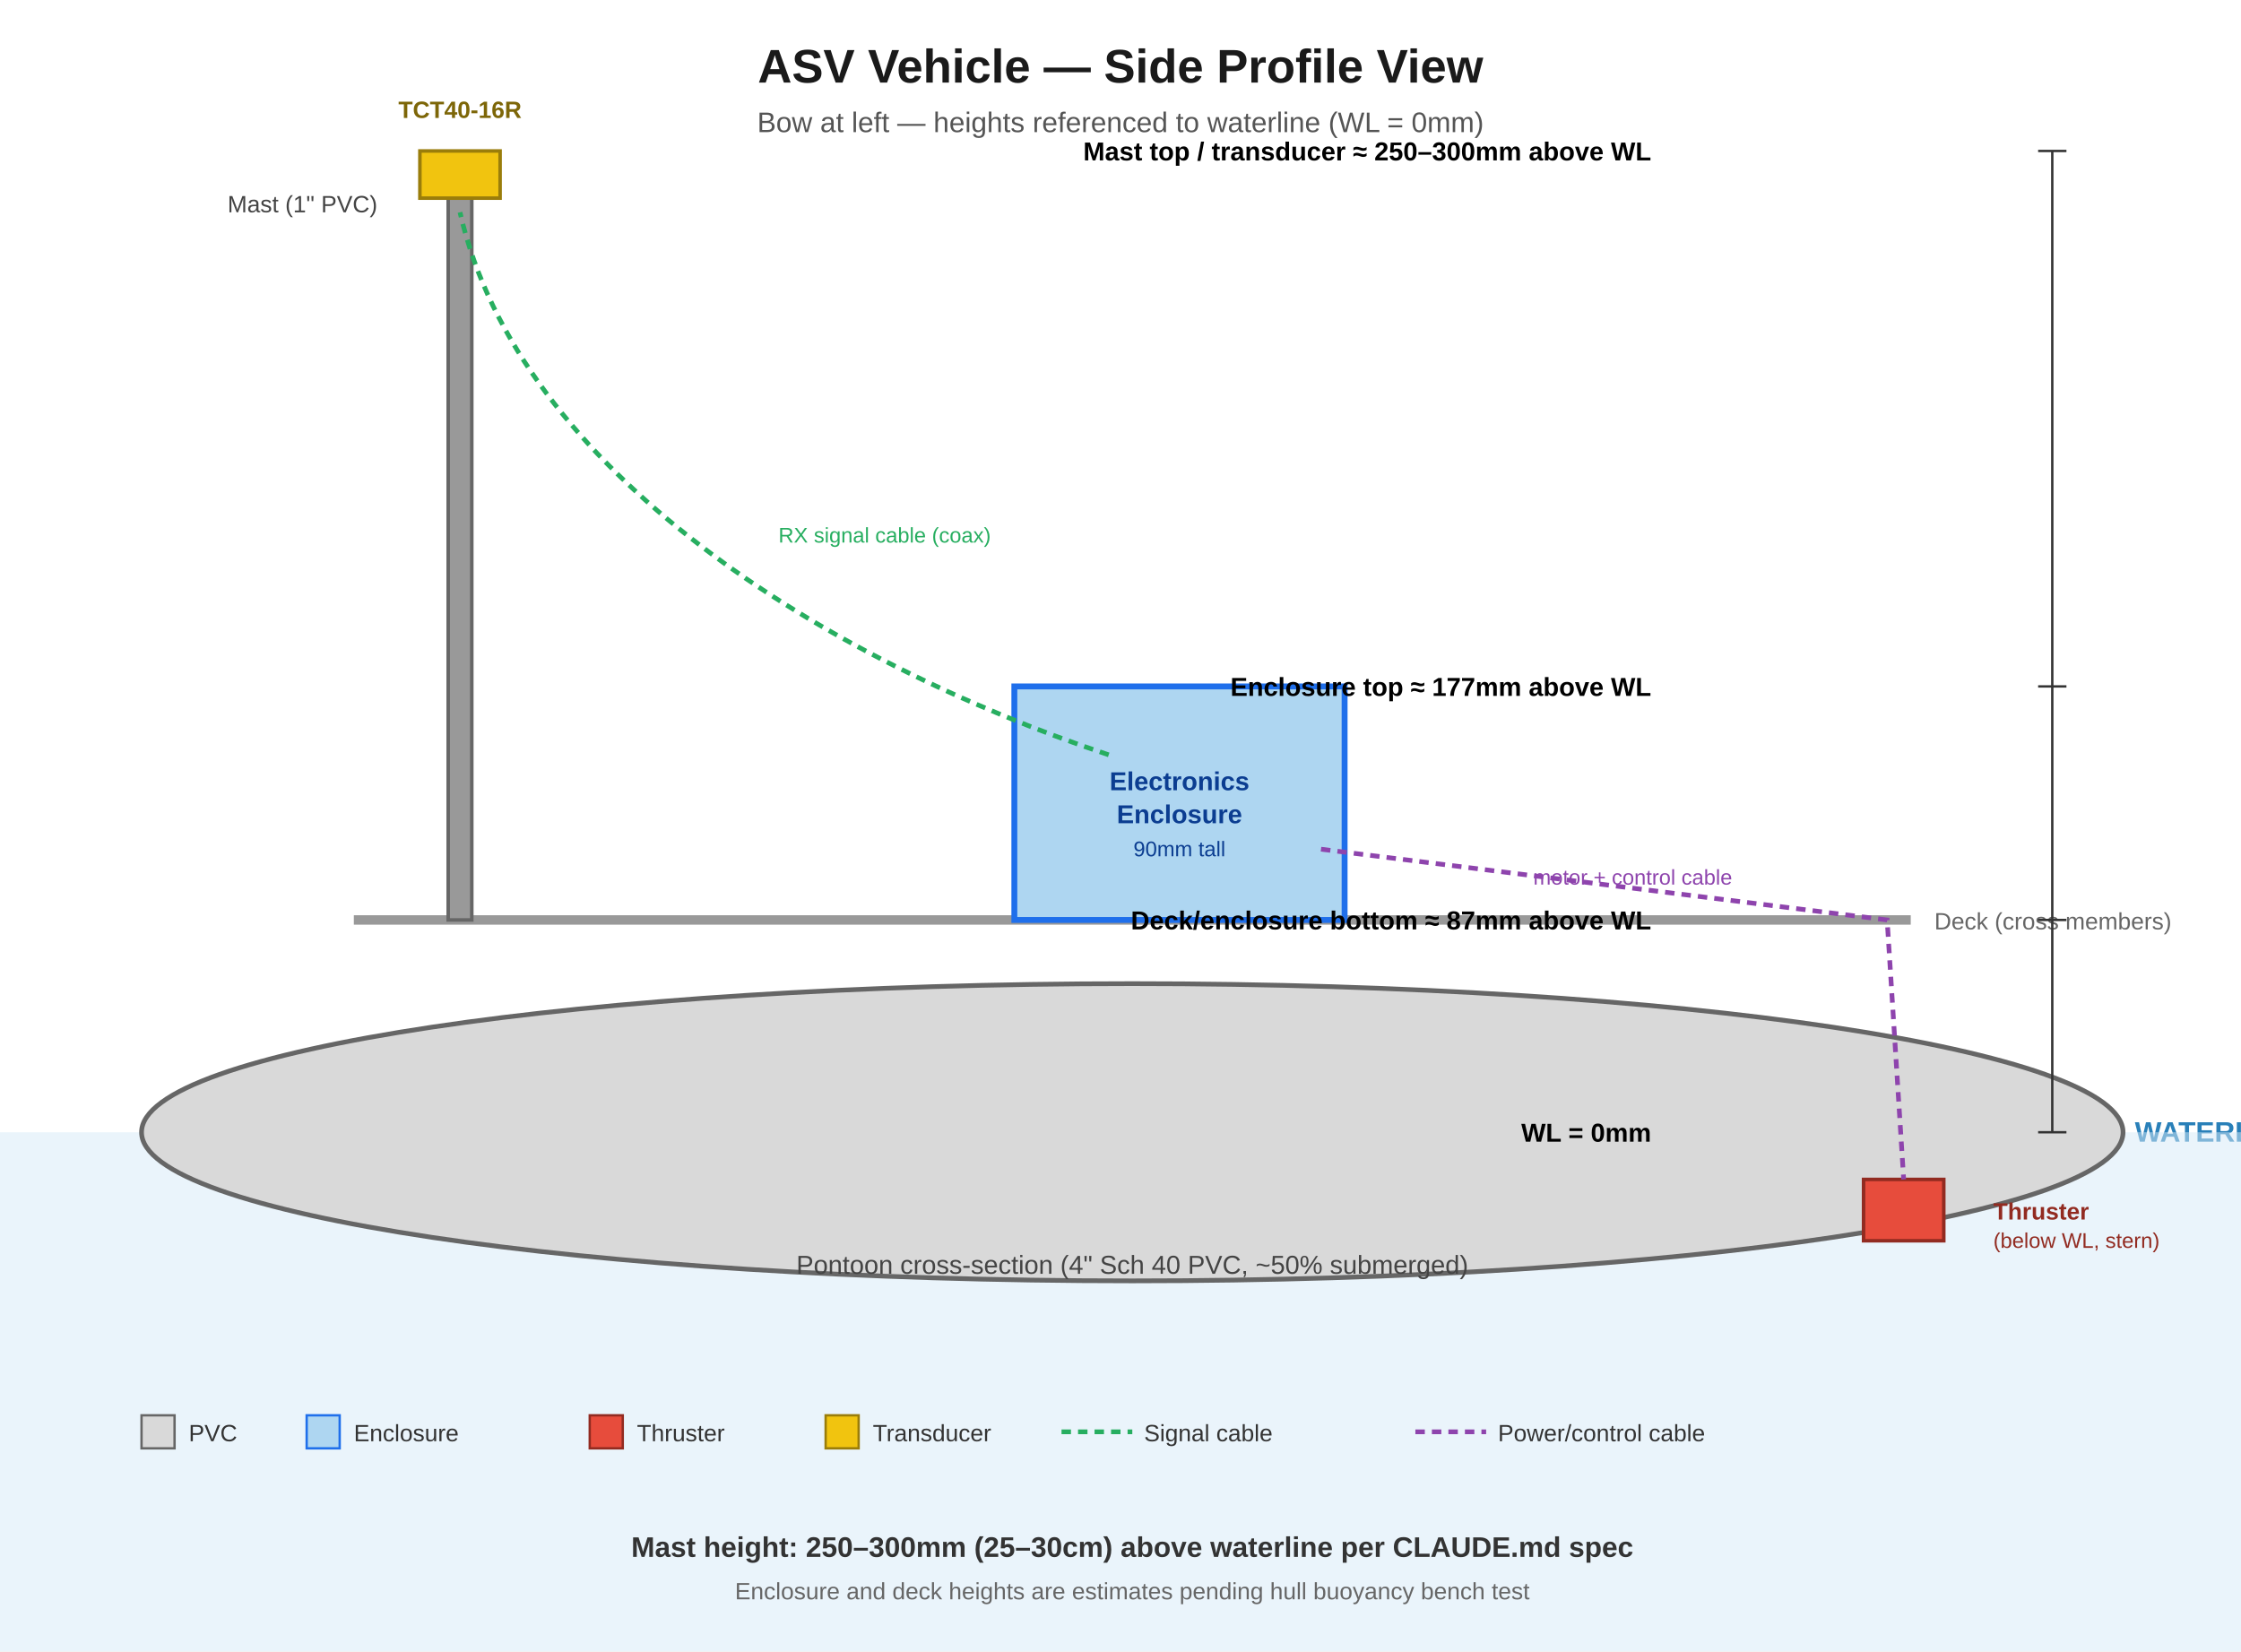
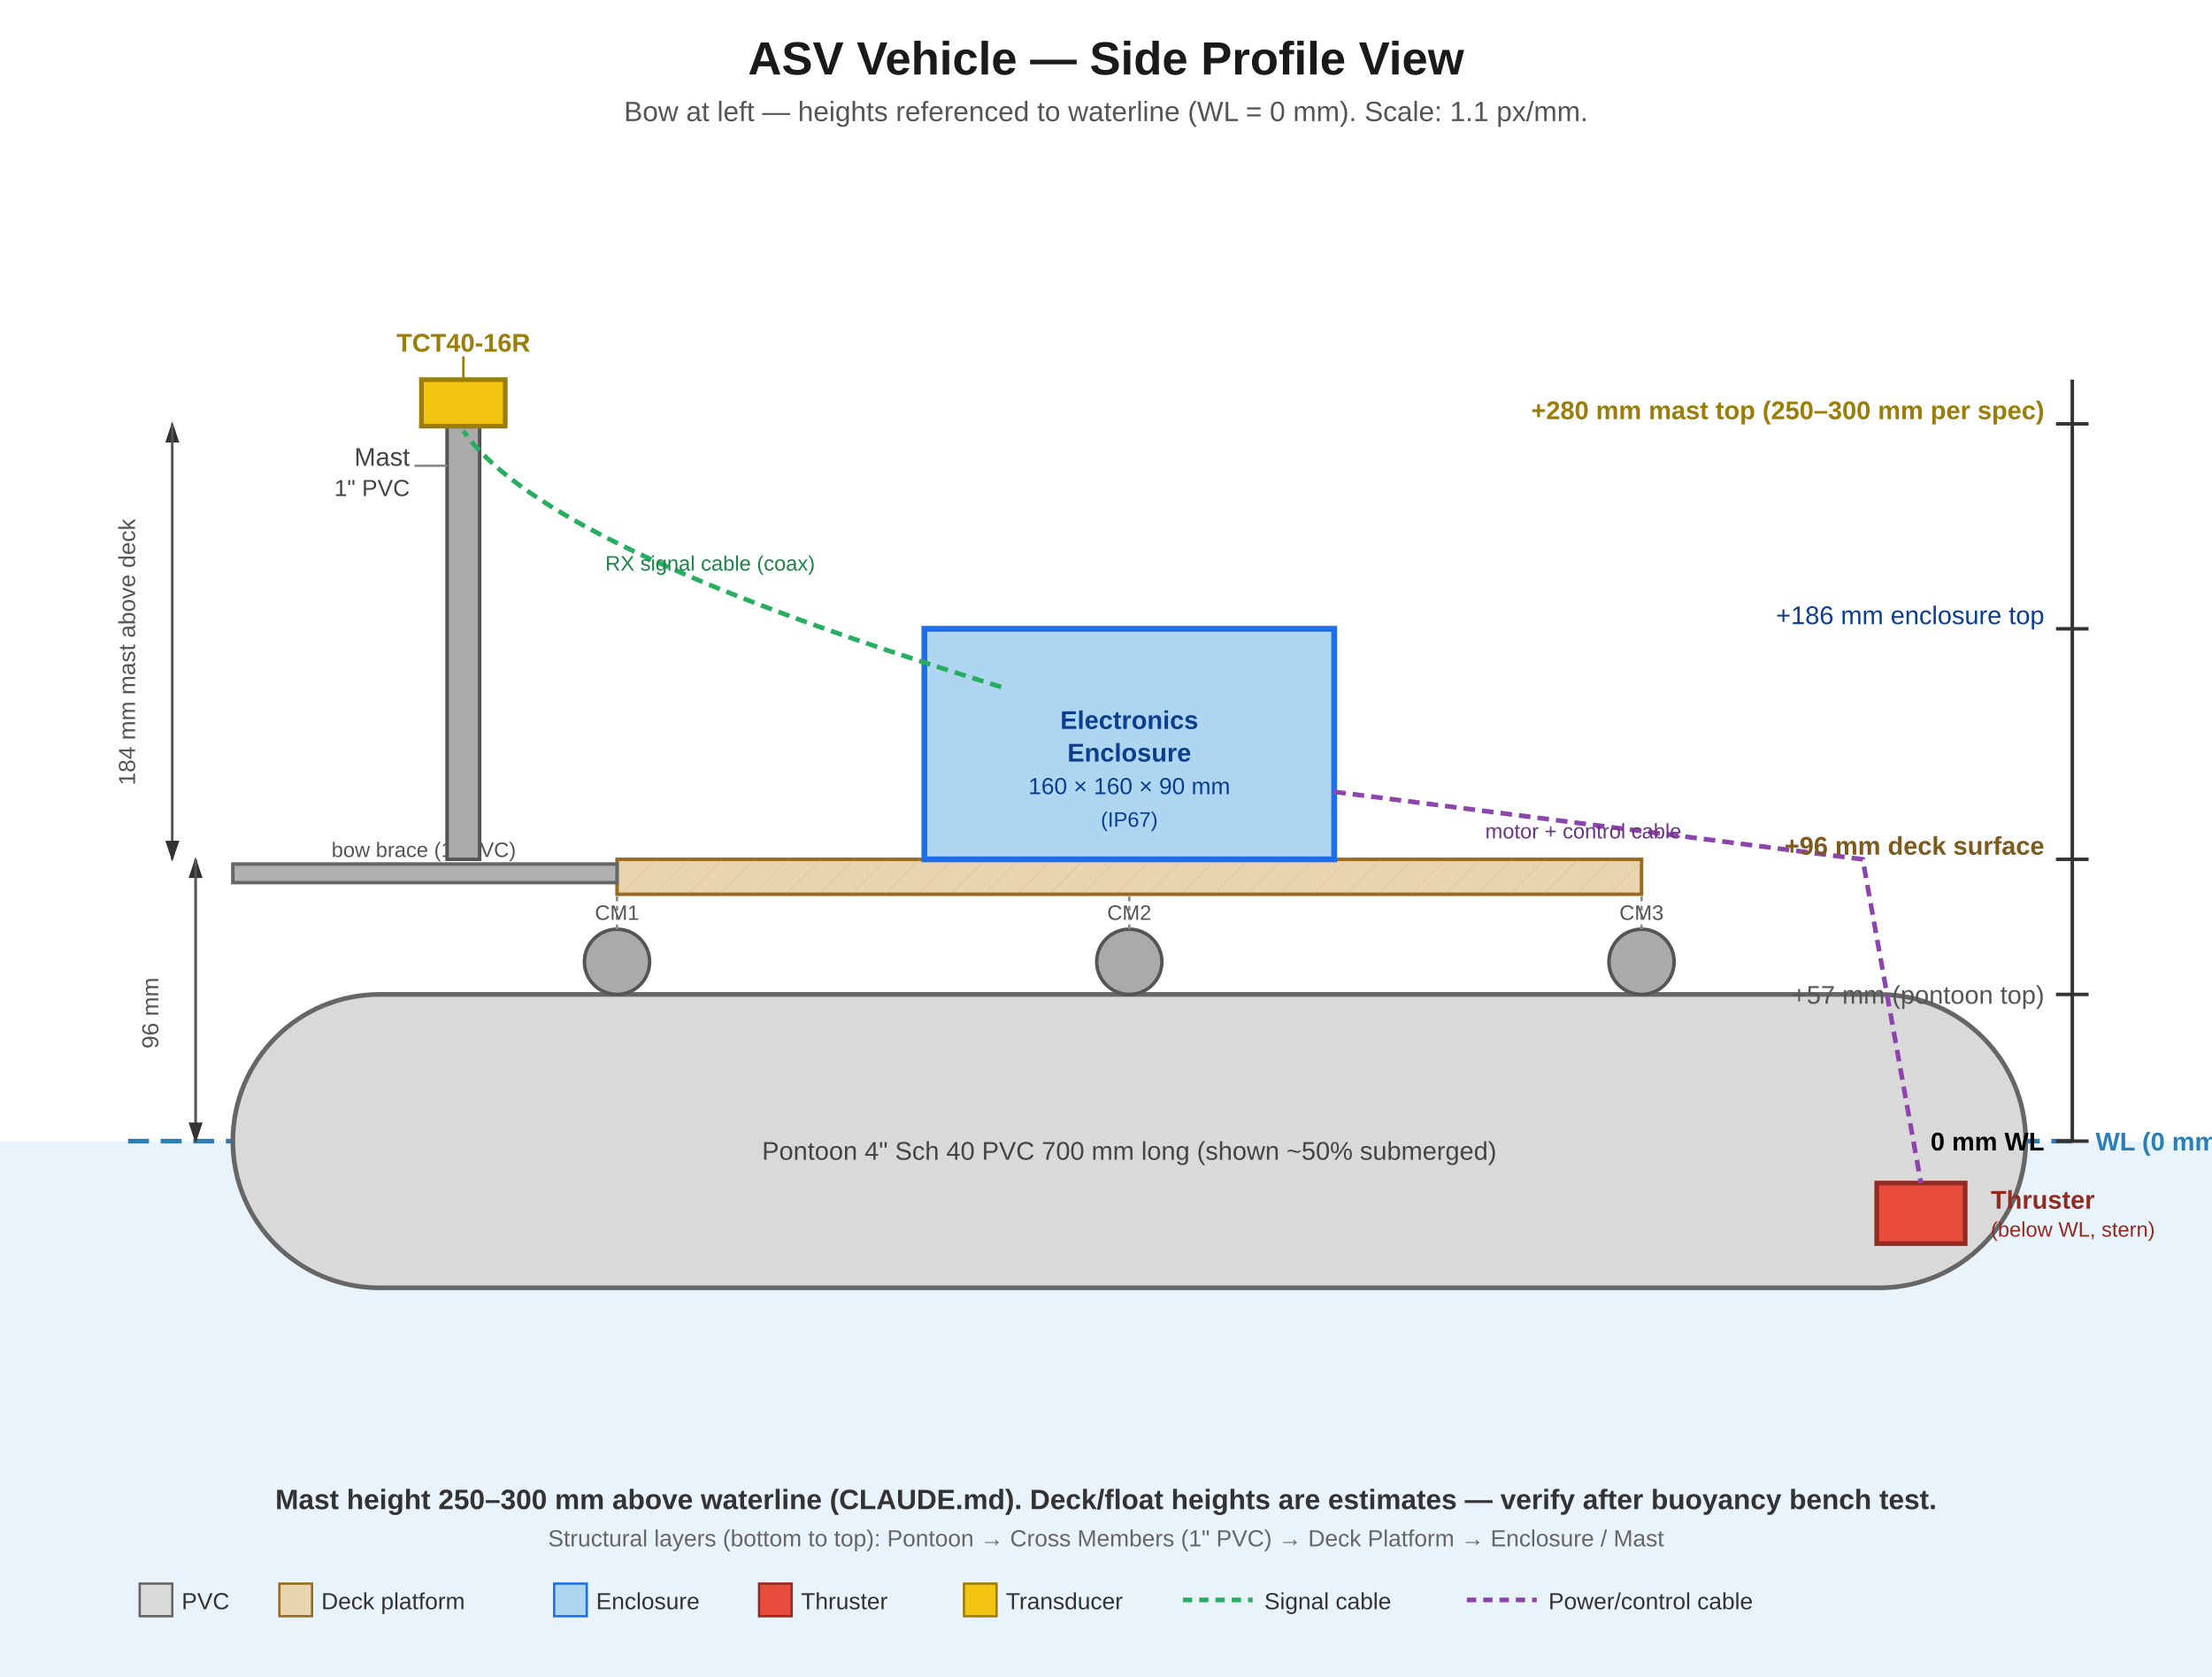
- <svg xmlns="http://www.w3.org/2000/svg" viewBox="0 0 950 700" font-family="Arial, sans-serif">
-   <rect x="0" y="0" width="950" height="700" fill="#ffffff" />
-   <text x="475" y="35" text-anchor="middle" font-size="20" font-weight="bold" fill="#1a1a1a">ASV Vehicle — Side Profile View</text>
-   <text x="475" y="56" text-anchor="middle" font-size="12" fill="#555555">Bow at left — heights referenced to waterline (WL = 0mm)</text>
+ <svg xmlns="http://www.w3.org/2000/svg" viewBox="0 0 950 720" font-family="Arial, sans-serif">
+   <rect x="0" y="0" width="950" height="720" fill="#ffffff" />
+   <text x="475" y="32" text-anchor="middle" font-size="20" font-weight="bold" fill="#1a1a1a">ASV Vehicle — Side Profile View</text>
+   <text x="475" y="52" text-anchor="middle" font-size="12" fill="#555555">Bow at left — heights referenced to waterline (WL = 0 mm). Scale: 1.1 px/mm.</text>
  <defs>
-     <marker id="arrow2" markerWidth="10" markerHeight="10" refX="8" refY="3" orient="auto" markerUnits="strokeWidth">
+     <marker id="arrowD" markerWidth="10" markerHeight="10" refX="8" refY="3" orient="auto" markerUnits="strokeWidth">
      <path d="M0,0 L0,6 L9,3 z" fill="#333" />
    </marker>
+     <marker id="arrowBlue" markerWidth="10" markerHeight="10" refX="8" refY="3" orient="auto" markerUnits="strokeWidth">
+       <path d="M0,0 L0,6 L9,3 z" fill="#2980b9" />
+     </marker>
+     <pattern id="deckHatch" patternUnits="userSpaceOnUse" width="10" height="10" patternTransform="rotate(45)">
+       <line x1="0" y1="0" x2="0" y2="10" stroke="#c9a96e" stroke-width="1" opacity="0.5" />
+     </pattern>
  </defs>
-   <line x1="60" y1="480" x2="900" y2="480" stroke="#2980b9" stroke-width="2" stroke-dasharray="8,4" />
-   <text x="905" y="484" font-size="12" fill="#2980b9" font-weight="bold">WATERLINE (0mm)</text>
-   <rect x="0" y="480" width="950" height="220" fill="#d6eaf8" opacity="0.5" />
-   <ellipse cx="480" cy="480" rx="420" ry="63" fill="#d9d9d9" stroke="#666666" stroke-width="2" />
-   <text x="480" y="540" text-anchor="middle" font-size="11" fill="#444">Pontoon cross-section (4" Sch 40 PVC, ~50% submerged)</text>
-   <line x1="150" y1="390" x2="810" y2="390" stroke="#999999" stroke-width="4" />
-   <text x="820" y="394" font-size="10" fill="#666">Deck (cross members)</text>
-   <rect x="430" y="291" width="140" height="99" fill="#aed6f1" stroke="#1f6feb" stroke-width="2.5" />
-   <text x="500" y="335" text-anchor="middle" font-size="11" fill="#0b3d91" font-weight="bold">Electronics</text>
-   <text x="500" y="349" text-anchor="middle" font-size="11" fill="#0b3d91" font-weight="bold">Enclosure</text>
-   <text x="500" y="363" text-anchor="middle" font-size="9" fill="#0b3d91">90mm tall</text>
-   <rect x="190" y="80" width="10" height="310" fill="#999999" stroke="#666666" stroke-width="1.5" />
-   <text x="160" y="90" text-anchor="end" font-size="10" fill="#444">Mast (1" PVC)</text>
-   <rect x="178" y="64" width="34" height="20" fill="#f1c40f" stroke="#9a7d0a" stroke-width="1.5" />
-   <text x="195" y="50" text-anchor="middle" font-size="10" fill="#7d6608" font-weight="bold">TCT40-16R</text>
-   <text x="195" y="62" text-anchor="middle" font-size="9" fill="#7d6608" />
-   <rect x="790" y="500" width="34" height="26" fill="#e74c3c" stroke="#922b21" stroke-width="1.5" transform="rotate(0)" />
-   <text x="845" y="517" font-size="10" fill="#922b21" font-weight="bold">Thruster</text>
-   <text x="845" y="529" font-size="9" fill="#922b21">(below WL, stern)</text>
-   <path d="M 470 320 C 350 280, 220 200, 195 90" fill="none" stroke="#27ae60" stroke-width="2" stroke-dasharray="4,3" />
-   <path d="M 560 360 L 800 390 L 807 500" fill="none" stroke="#8e44ad" stroke-width="2" stroke-dasharray="4,3" />
-   <text x="650" y="375" font-size="9" fill="#8e44ad">motor + control cable</text>
-   <text x="330" y="230" font-size="9" fill="#27ae60">RX signal cable (coax)</text>
-   <line x1="870" y1="480" x2="870" y2="64" stroke="#333" stroke-width="1" />
-   <line x1="864" y1="480" x2="876" y2="480" stroke="#333" stroke-width="1" />
-   <line x1="864" y1="390" x2="876" y2="390" stroke="#333" stroke-width="1" />
-   <line x1="864" y1="291" x2="876" y2="291" stroke="#333" stroke-width="1" />
-   <line x1="864" y1="64" x2="876" y2="64" stroke="#333" stroke-width="1" />
-   <text x="700" y="484" font-size="11" fill="#000" font-weight="bold" text-anchor="end">WL = 0mm</text>
-   <text x="700" y="394" font-size="11" fill="#000" font-weight="bold" text-anchor="end">Deck/enclosure bottom ≈ 87mm above WL</text>
-   <text x="700" y="295" font-size="11" fill="#000" font-weight="bold" text-anchor="end">Enclosure top ≈ 177mm above WL</text>
-   <text x="700" y="68" font-size="11" fill="#000" font-weight="bold" text-anchor="end">Mast top / transducer ≈ 250–300mm above WL</text>
-   <text x="480" y="660" text-anchor="middle" font-size="12" fill="#333" font-weight="bold">Mast height: 250–300mm (25–30cm) above waterline per CLAUDE.md spec</text>
-   <text x="480" y="678" text-anchor="middle" font-size="10" fill="#666">Enclosure and deck heights are estimates pending hull buoyancy bench test</text>
-   <g transform="translate(60,600)">
+   <rect x="0" y="490" width="950" height="230" fill="#d6eaf8" opacity="0.55" />
+   <line x1="55" y1="490" x2="895" y2="490" stroke="#2980b9" stroke-width="2" stroke-dasharray="9,5" />
+   <text x="900" y="494" font-size="11" fill="#2980b9" font-weight="bold">WL (0 mm)</text>
+   <rect x="100" y="427" width="770" height="126" rx="63" fill="#d9d9d9" stroke="#666666" stroke-width="2" />
+   <text x="485" y="498" text-anchor="middle" font-size="11" fill="#444">Pontoon  4" Sch 40 PVC  700 mm long  (shown ~50% submerged)</text>
+   <circle cx="265" cy="413" r="14" fill="#aaaaaa" stroke="#555555" stroke-width="1.5" />
+   <circle cx="485" cy="413" r="14" fill="#aaaaaa" stroke="#555555" stroke-width="1.5" />
+   <circle cx="705" cy="413" r="14" fill="#aaaaaa" stroke="#555555" stroke-width="1.5" />
+   <line x1="265" y1="399" x2="265" y2="384" stroke="#888" stroke-width="1" stroke-dasharray="2,2" />
+   <line x1="485" y1="399" x2="485" y2="384" stroke="#888" stroke-width="1" stroke-dasharray="2,2" />
+   <line x1="705" y1="399" x2="705" y2="384" stroke="#888" stroke-width="1" stroke-dasharray="2,2" />
+   <text x="265" y="395" text-anchor="middle" font-size="9" fill="#555">CM1</text>
+   <text x="485" y="395" text-anchor="middle" font-size="9" fill="#555">CM2</text>
+   <text x="705" y="395" text-anchor="middle" font-size="9" fill="#555">CM3</text>
+   <text x="485" y="378" text-anchor="middle" font-size="10" fill="#555">1" PVC cross members × 3  (seen end-on from side)</text>
+   <rect x="265" y="369" width="440" height="15" fill="#e8d5b0" stroke="#9a6a1f" stroke-width="1.5" />
+   <rect x="265" y="369" width="440" height="15" fill="url(#deckHatch)" opacity="0.5" />
+   <text x="485" y="363" text-anchor="middle" font-size="10" fill="#7d5a1e" font-weight="bold">Deck Platform  (marine ply / Al sheet)</text>
+   <rect x="100" y="371" width="165" height="8" fill="#b0b0b0" stroke="#666" stroke-width="1.5" />
+   <text x="182" y="368" text-anchor="middle" font-size="9" fill="#555">bow brace (1" PVC)</text>
+   <rect x="192" y="182" width="14" height="187" fill="#aaaaaa" stroke="#555555" stroke-width="1.5" />
+   <text x="176" y="200" text-anchor="end" font-size="11" fill="#444">Mast</text>
+   <text x="176" y="213" text-anchor="end" font-size="10" fill="#444">1" PVC</text>
+   <line x1="178" y1="200" x2="192" y2="200" stroke="#888" stroke-width="1" />
+   <rect x="181" y="163" width="36" height="20" fill="#f1c40f" stroke="#9a7d0a" stroke-width="2" />
+   <text x="199" y="151" text-anchor="middle" font-size="11" fill="#9a7d0a" font-weight="bold">TCT40-16R</text>
+   <line x1="199" y1="153" x2="199" y2="163" stroke="#9a7d0a" stroke-width="1" />
+   <rect x="397" y="270" width="176" height="99" fill="#aed6f1" stroke="#1f6feb" stroke-width="2.5" />
+   <text x="485" y="313" text-anchor="middle" font-size="11" font-weight="bold" fill="#0b3d91">Electronics</text>
+   <text x="485" y="327" text-anchor="middle" font-size="11" font-weight="bold" fill="#0b3d91">Enclosure</text>
+   <text x="485" y="341" text-anchor="middle" font-size="10" fill="#0b3d91">160 × 160 × 90 mm</text>
+   <text x="485" y="355" text-anchor="middle" font-size="9" fill="#0b3d91">(IP67)</text>
+   <rect x="806" y="508" width="38" height="26" fill="#e74c3c" stroke="#922b21" stroke-width="2" />
+   <text x="855" y="519" font-size="11" fill="#922b21" font-weight="bold">Thruster</text>
+   <text x="855" y="531" font-size="9" fill="#922b21">(below WL, stern)</text>
+   <path d="M 430 295 C 350 270, 230 230, 199 185" fill="none" stroke="#27ae60" stroke-width="2" stroke-dasharray="5,3" />
+   <text x="305" y="245" text-anchor="middle" font-size="9" fill="#1e8449">RX signal cable (coax)</text>
+   <path d="M 573 340 L 800 369 L 825 508" fill="none" stroke="#8e44ad" stroke-width="2" stroke-dasharray="5,3" />
+   <text x="680" y="360" text-anchor="middle" font-size="9" fill="#6c3483">motor + control cable</text>
+   <line x1="890" y1="490" x2="890" y2="163" stroke="#333" stroke-width="1.5" />
+   <line x1="883" y1="490" x2="897" y2="490" stroke="#333" stroke-width="1.5" />
+   <text x="878" y="494" text-anchor="end" font-size="11" fill="#000" font-weight="bold">0 mm  WL</text>
+   <line x1="883" y1="427" x2="897" y2="427" stroke="#333" stroke-width="1.5" />
+   <text x="878" y="431" text-anchor="end" font-size="11" fill="#555">+57 mm  (pontoon top)</text>
+   <line x1="883" y1="369" x2="897" y2="369" stroke="#333" stroke-width="1.5" />
+   <text x="878" y="367" text-anchor="end" font-size="11" fill="#7d5a1e" font-weight="bold">+96 mm  deck surface</text>
+   <line x1="883" y1="270" x2="897" y2="270" stroke="#333" stroke-width="1.5" />
+   <text x="878" y="268" text-anchor="end" font-size="11" fill="#0b3d91">+186 mm  enclosure top</text>
+   <line x1="883" y1="182" x2="897" y2="182" stroke="#333" stroke-width="1.5" />
+   <text x="878" y="180" text-anchor="end" font-size="11" fill="#9a7d0a" font-weight="bold">+280 mm  mast top (250–300 mm per spec)</text>
+   <line x1="84" y1="490" x2="84" y2="369" stroke="#555" stroke-width="1" marker-end="url(#arrowD)" />
+   <line x1="84" y1="369" x2="84" y2="490" stroke="#555" stroke-width="1" marker-end="url(#arrowD)" />
+   <text x="68" y="435" text-anchor="middle" font-size="10" fill="#555" transform="rotate(-90,68,435)">96 mm</text>
+   <line x1="74" y1="369" x2="74" y2="182" stroke="#555" stroke-width="1" marker-end="url(#arrowD)" />
+   <line x1="74" y1="182" x2="74" y2="369" stroke="#555" stroke-width="1" marker-end="url(#arrowD)" />
+   <text x="58" y="280" text-anchor="middle" font-size="10" fill="#555" transform="rotate(-90,58,280)">184 mm mast above deck</text>
+   <text x="475" y="648" text-anchor="middle" font-size="12" fill="#333" font-weight="bold">Mast height 250–300 mm above waterline (CLAUDE.md). Deck/float heights are estimates — verify after buoyancy bench test.</text>
+   <text x="475" y="664" text-anchor="middle" font-size="10" fill="#666">Structural layers (bottom to top): Pontoon → Cross Members (1" PVC) → Deck Platform → Enclosure / Mast</text>
+   <g transform="translate(60,680)">
    <rect x="0" y="0" width="14" height="14" fill="#d9d9d9" stroke="#666" />
-     <text x="20" y="11" font-size="10" fill="#333">PVC</text>
-     <rect x="70" y="0" width="14" height="14" fill="#aed6f1" stroke="#1f6feb" />
-     <text x="90" y="11" font-size="10" fill="#333">Enclosure</text>
-     <rect x="190" y="0" width="14" height="14" fill="#e74c3c" stroke="#922b21" />
-     <text x="210" y="11" font-size="10" fill="#333">Thruster</text>
-     <rect x="290" y="0" width="14" height="14" fill="#f1c40f" stroke="#9a7d0a" />
-     <text x="310" y="11" font-size="10" fill="#333">Transducer</text>
-     <line x1="390" y1="7" x2="420" y2="7" stroke="#27ae60" stroke-width="2" stroke-dasharray="4,3" />
-     <text x="425" y="11" font-size="10" fill="#333">Signal cable</text>
-     <line x1="540" y1="7" x2="570" y2="7" stroke="#8e44ad" stroke-width="2" stroke-dasharray="4,3" />
-     <text x="575" y="11" font-size="10" fill="#333">Power/control cable</text>
+     <text x="18" y="11" font-size="10" fill="#333">PVC</text>
+     <rect x="60" y="0" width="14" height="14" fill="#e8d5b0" stroke="#9a6a1f" />
+     <text x="78" y="11" font-size="10" fill="#333">Deck platform</text>
+     <rect x="178" y="0" width="14" height="14" fill="#aed6f1" stroke="#1f6feb" />
+     <text x="196" y="11" font-size="10" fill="#333">Enclosure</text>
+     <rect x="266" y="0" width="14" height="14" fill="#e74c3c" stroke="#922b21" />
+     <text x="284" y="11" font-size="10" fill="#333">Thruster</text>
+     <rect x="354" y="0" width="14" height="14" fill="#f1c40f" stroke="#9a7d0a" />
+     <text x="372" y="11" font-size="10" fill="#333">Transducer</text>
+     <line x1="448" y1="7" x2="478" y2="7" stroke="#27ae60" stroke-width="2" stroke-dasharray="4,3" />
+     <text x="483" y="11" font-size="10" fill="#333">Signal cable</text>
+     <line x1="570" y1="7" x2="600" y2="7" stroke="#8e44ad" stroke-width="2" stroke-dasharray="4,3" />
+     <text x="605" y="11" font-size="10" fill="#333">Power/control cable</text>
  </g>
</svg>
